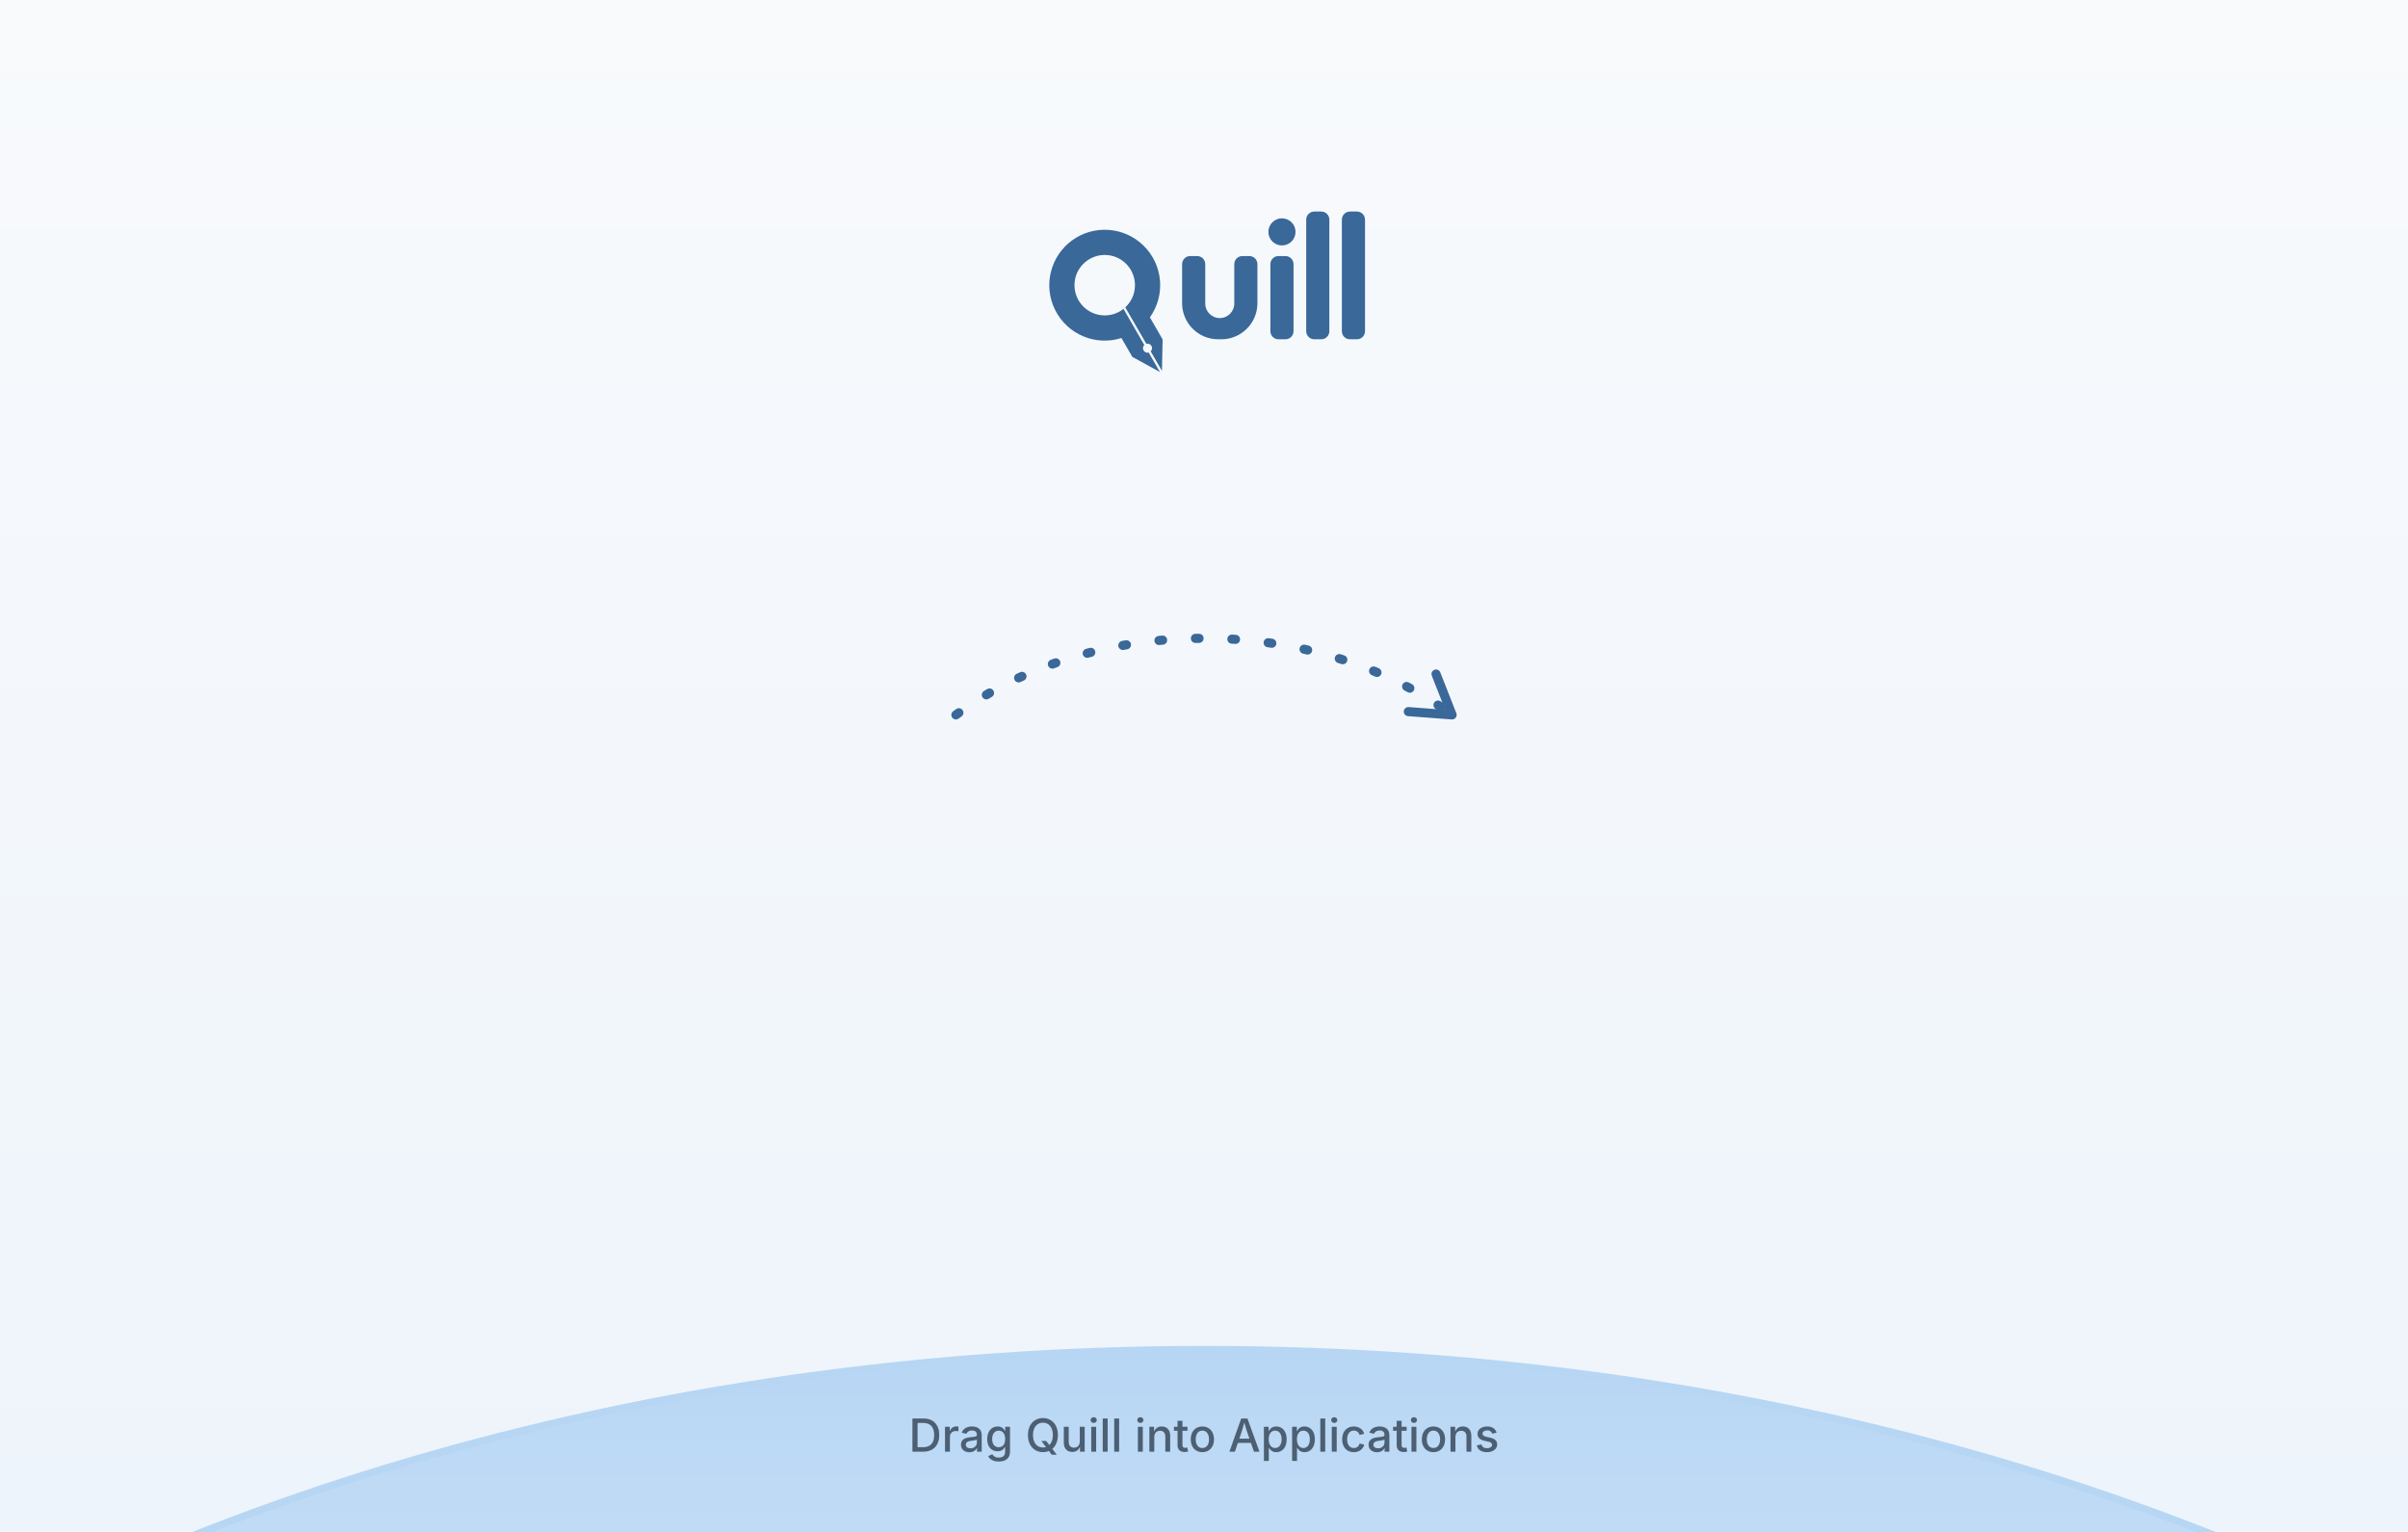
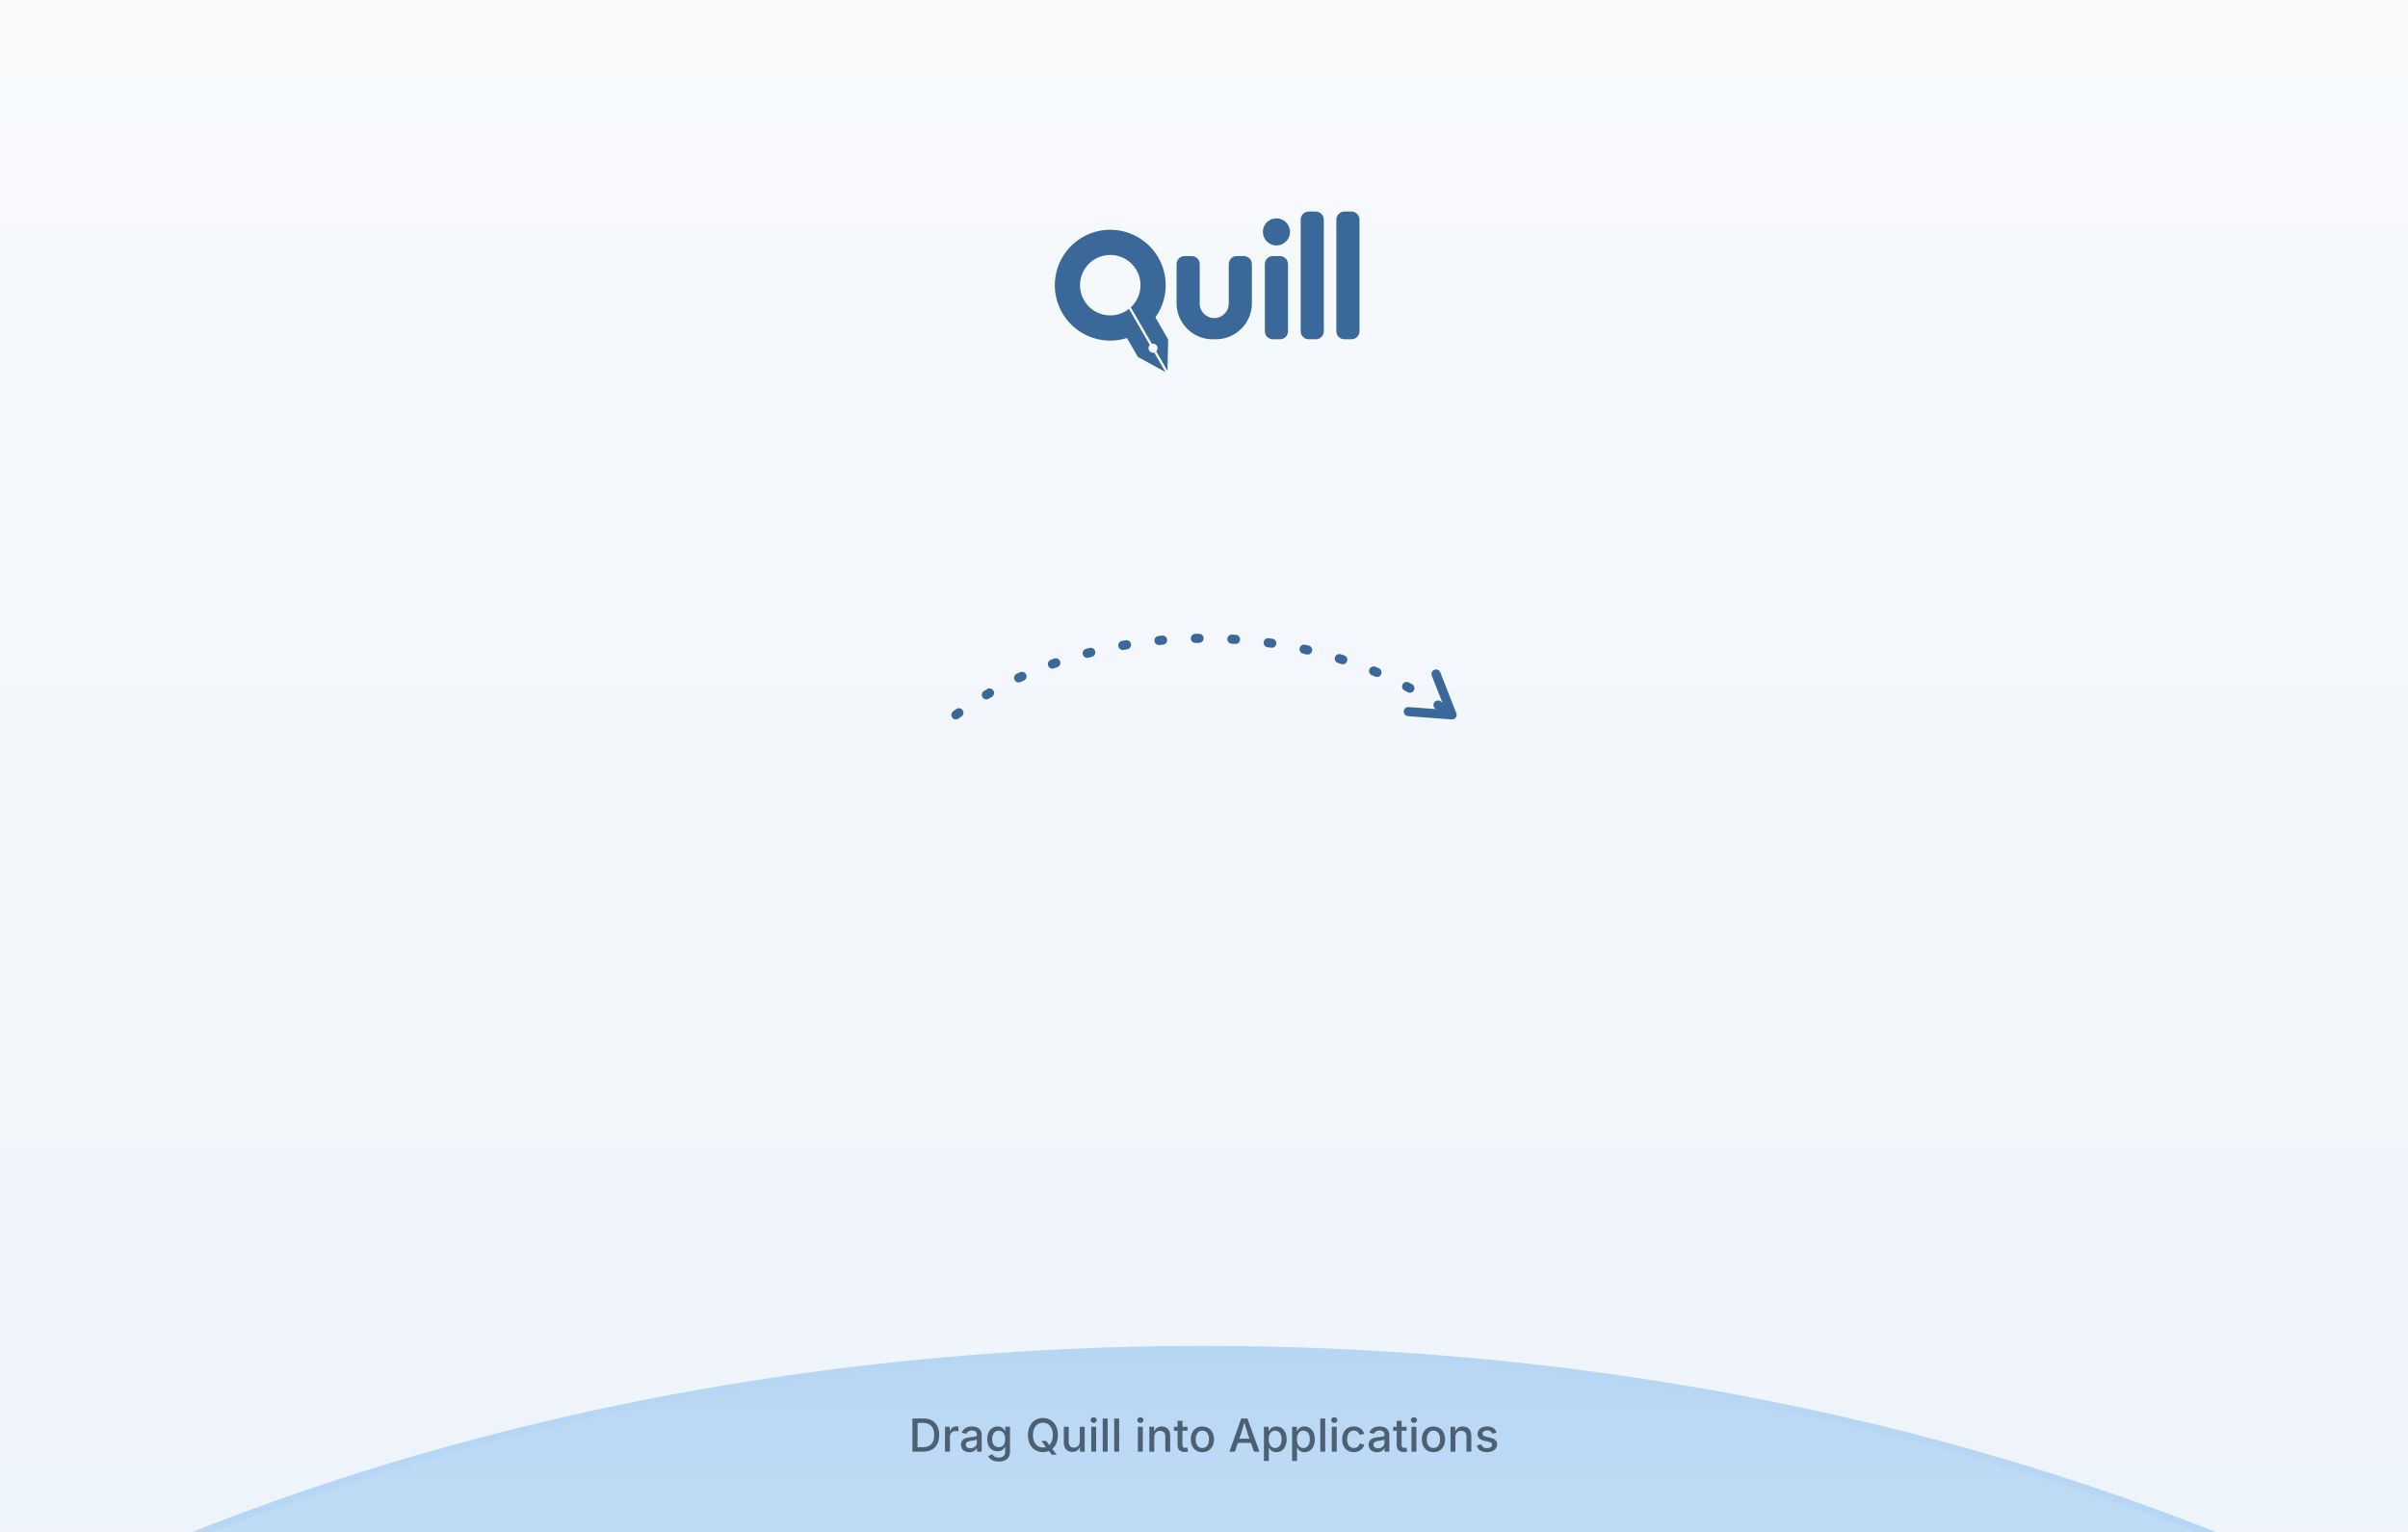
<svg xmlns="http://www.w3.org/2000/svg" viewBox="0 0 660 420" width="660" height="420">
  <defs>
    <linearGradient id="bg" x1="0" y1="0" x2="0" y2="1">
      <stop stop-color="#F8FAFC" />
      <stop offset="1" stop-color="#EEF4FB" />
    </linearGradient>
    <linearGradient id="planet" x1="0" y1="0" x2="0" y2="1">
      <stop stop-color="#B7D6F4" />
      <stop offset=".25" stop-color="#DCEAF8" />
      <stop offset="1" stop-color="#F8FAFC" />
    </linearGradient>
  </defs>
  <rect width="660" height="420" fill="url(#bg)" />
  <ellipse cx="330" cy="760" rx="560" ry="390" fill="url(#planet)" />
  <ellipse cx="330" cy="760" rx="560" ry="390" fill="none" stroke="#B7D6F4" stroke-width="2" />
-   <g transform="translate(302.7909 79.69299) scale(0.04039662)">
-     <path d="M 113.5 321.4 C -62.2 377.2 -252.5 297.2 -335.7 132.5 C -418.9 -32.1 -370.5 -232.8 -221.4 -341.4 C -72.3 -449.9 133.6 -434.4 264.7 -304.5 C 395.8 -174.8 413.4 30.9 306.4 181.1 L 392.8 330.9 L 388.3 544.2 L 312 412 C 321.8 402.2 323.9 386.9 316.9 374.8 C 310 362.8 295.7 356.9 282.3 360.5 L 139.5 113.3 C 221.5 37.2 227.5 -90.3 153.2 -173.8 C 78.9 -257.1 -48.6 -265.8 -133.5 -193 C -218.3 -120.4 -229.5 6.8 -158.5 93.1 C -87.4 179.4 39.6 193.1 127.2 123.8 L 268.5 368.5 C 258.6 378.3 256.6 393.6 263.6 405.6 C 270.5 417.7 284.8 423.6 298.2 419.9 L 374.5 552.2 L 187.5 449.5 Z M 580 -235 L 627 -235 C 657.4 -235 682 -210.4 682 -180 L 682 87.5 C 682 141.9 726.1 186 780.5 186 C 834.9 186 879 141.9 879 87.5 L 879 -180 C 879 -210.4 903.6 -235 934 -235 L 981 -235 C 1011.4 -235 1036 -210.4 1036 -180 L 1036 85 C 1036 220.3 926.3 330 791 330 L 770 330 C 634.7 330 525 220.3 525 85 L 525 -180 C 525 -210.4 549.6 -235 580 -235 Z M 1179 -235 L 1226 -235 C 1256.4 -235 1281 -210.4 1281 -180 L 1281 275 C 1281 305.4 1256.4 330 1226 330 L 1179 330 C 1148.6 330 1124 305.4 1124 275 L 1124 -180 C 1124 -210.4 1148.6 -235 1179 -235 Z M 1294.5 -399 C 1294.5 -348.2 1253.3 -307 1202.5 -307 C 1151.7 -307 1110.5 -348.2 1110.5 -399 C 1110.5 -449.8 1151.7 -491 1202.5 -491 C 1253.3 -491 1294.5 -449.8 1294.5 -399 Z M 1422 -537 L 1469 -537 C 1499.4 -537 1524 -512.4 1524 -482 L 1524 275 C 1524 305.4 1499.4 330 1469 330 L 1422 330 C 1391.6 330 1367 305.4 1367 275 L 1367 -482 C 1367 -512.4 1391.6 -537 1422 -537 Z M 1664 -537 L 1711 -537 C 1741.4 -537 1766 -512.4 1766 -482 L 1766 275 C 1766 305.4 1741.4 330 1711 330 L 1664 330 C 1633.6 330 1609 305.4 1609 275 L 1609 -482 C 1609 -512.4 1633.6 -537 1664 -537 Z" fill="#396899" fill-rule="evenodd" />
+   <g transform="translate(304.3057 79.69299) scale(0.04039662)">
+     <path d="M 113.5 321.4 C -62.2 377.2 -252.5 297.2 -335.7 132.5 C -418.9 -32.1 -370.5 -232.8 -221.4 -341.4 C -72.3 -449.9 133.6 -434.4 264.7 -304.5 C 395.8 -174.8 413.4 30.9 306.4 181.1 L 392.8 330.9 L 388.3 544.2 L 312 412 C 321.8 402.2 323.9 386.9 316.9 374.8 C 310 362.8 295.7 356.9 282.3 360.5 L 139.5 113.3 C 221.5 37.2 227.5 -90.3 153.2 -173.8 C 78.9 -257.1 -48.6 -265.8 -133.5 -193 C -218.3 -120.4 -229.5 6.8 -158.5 93.1 C -87.4 179.4 39.6 193.1 127.2 123.8 L 268.5 368.5 C 258.6 378.3 256.6 393.6 263.6 405.6 C 270.5 417.7 284.8 423.6 298.2 419.9 L 374.5 552.2 L 187.5 449.5 Z M 505 -235 L 552 -235 C 582.4 -235 607 -210.4 607 -180 L 607 87.5 C 607 141.9 651.1 186 705.5 186 C 759.9 186 804 141.9 804 87.5 L 804 -180 C 804 -210.4 828.6 -235 859 -235 L 906 -235 C 936.4 -235 961 -210.4 961 -180 L 961 85 C 961 220.3 851.3 330 716 330 L 695 330 C 559.7 330 450 220.3 450 85 L 450 -180 C 450 -210.4 474.6 -235 505 -235 Z M 1104 -235 L 1151 -235 C 1181.4 -235 1206 -210.4 1206 -180 L 1206 275 C 1206 305.4 1181.4 330 1151 330 L 1104 330 C 1073.6 330 1049 305.4 1049 275 L 1049 -180 C 1049 -210.4 1073.6 -235 1104 -235 Z M 1219.5 -399 C 1219.5 -348.2 1178.3 -307 1127.5 -307 C 1076.7 -307 1035.5 -348.2 1035.5 -399 C 1035.5 -449.8 1076.7 -491 1127.5 -491 C 1178.3 -491 1219.5 -449.8 1219.5 -399 Z M 1347 -537 L 1394 -537 C 1424.4 -537 1449 -512.4 1449 -482 L 1449 275 C 1449 305.4 1424.4 330 1394 330 L 1347 330 C 1316.6 330 1292 305.4 1292 275 L 1292 -482 C 1292 -512.4 1316.6 -537 1347 -537 Z M 1589 -537 L 1636 -537 C 1666.4 -537 1691 -512.4 1691 -482 L 1691 275 C 1691 305.4 1666.4 330 1636 330 L 1589 330 C 1558.6 330 1534 305.4 1534 275 L 1534 -482 C 1534 -512.4 1558.6 -537 1589 -537 Z" fill="#396899" fill-rule="evenodd" />
  </g>
  <path d="M 262 196 C 300 168 360 168 398 196" fill="none" stroke="#396899" stroke-width="2.5" stroke-linecap="round" stroke-dasharray="1 9" />
  <path d="M 393.6 184.8 L 398 196 L 386 195.1" fill="none" stroke="#396899" stroke-width="2.5" stroke-linecap="round" stroke-linejoin="round" />
  <text x="330" y="398" text-anchor="middle" font-family="-apple-system, 'SF Pro Rounded', system-ui" font-size="12.5" font-weight="500" fill="#4C5F73">Drag Quill into Applications</text>
</svg>
